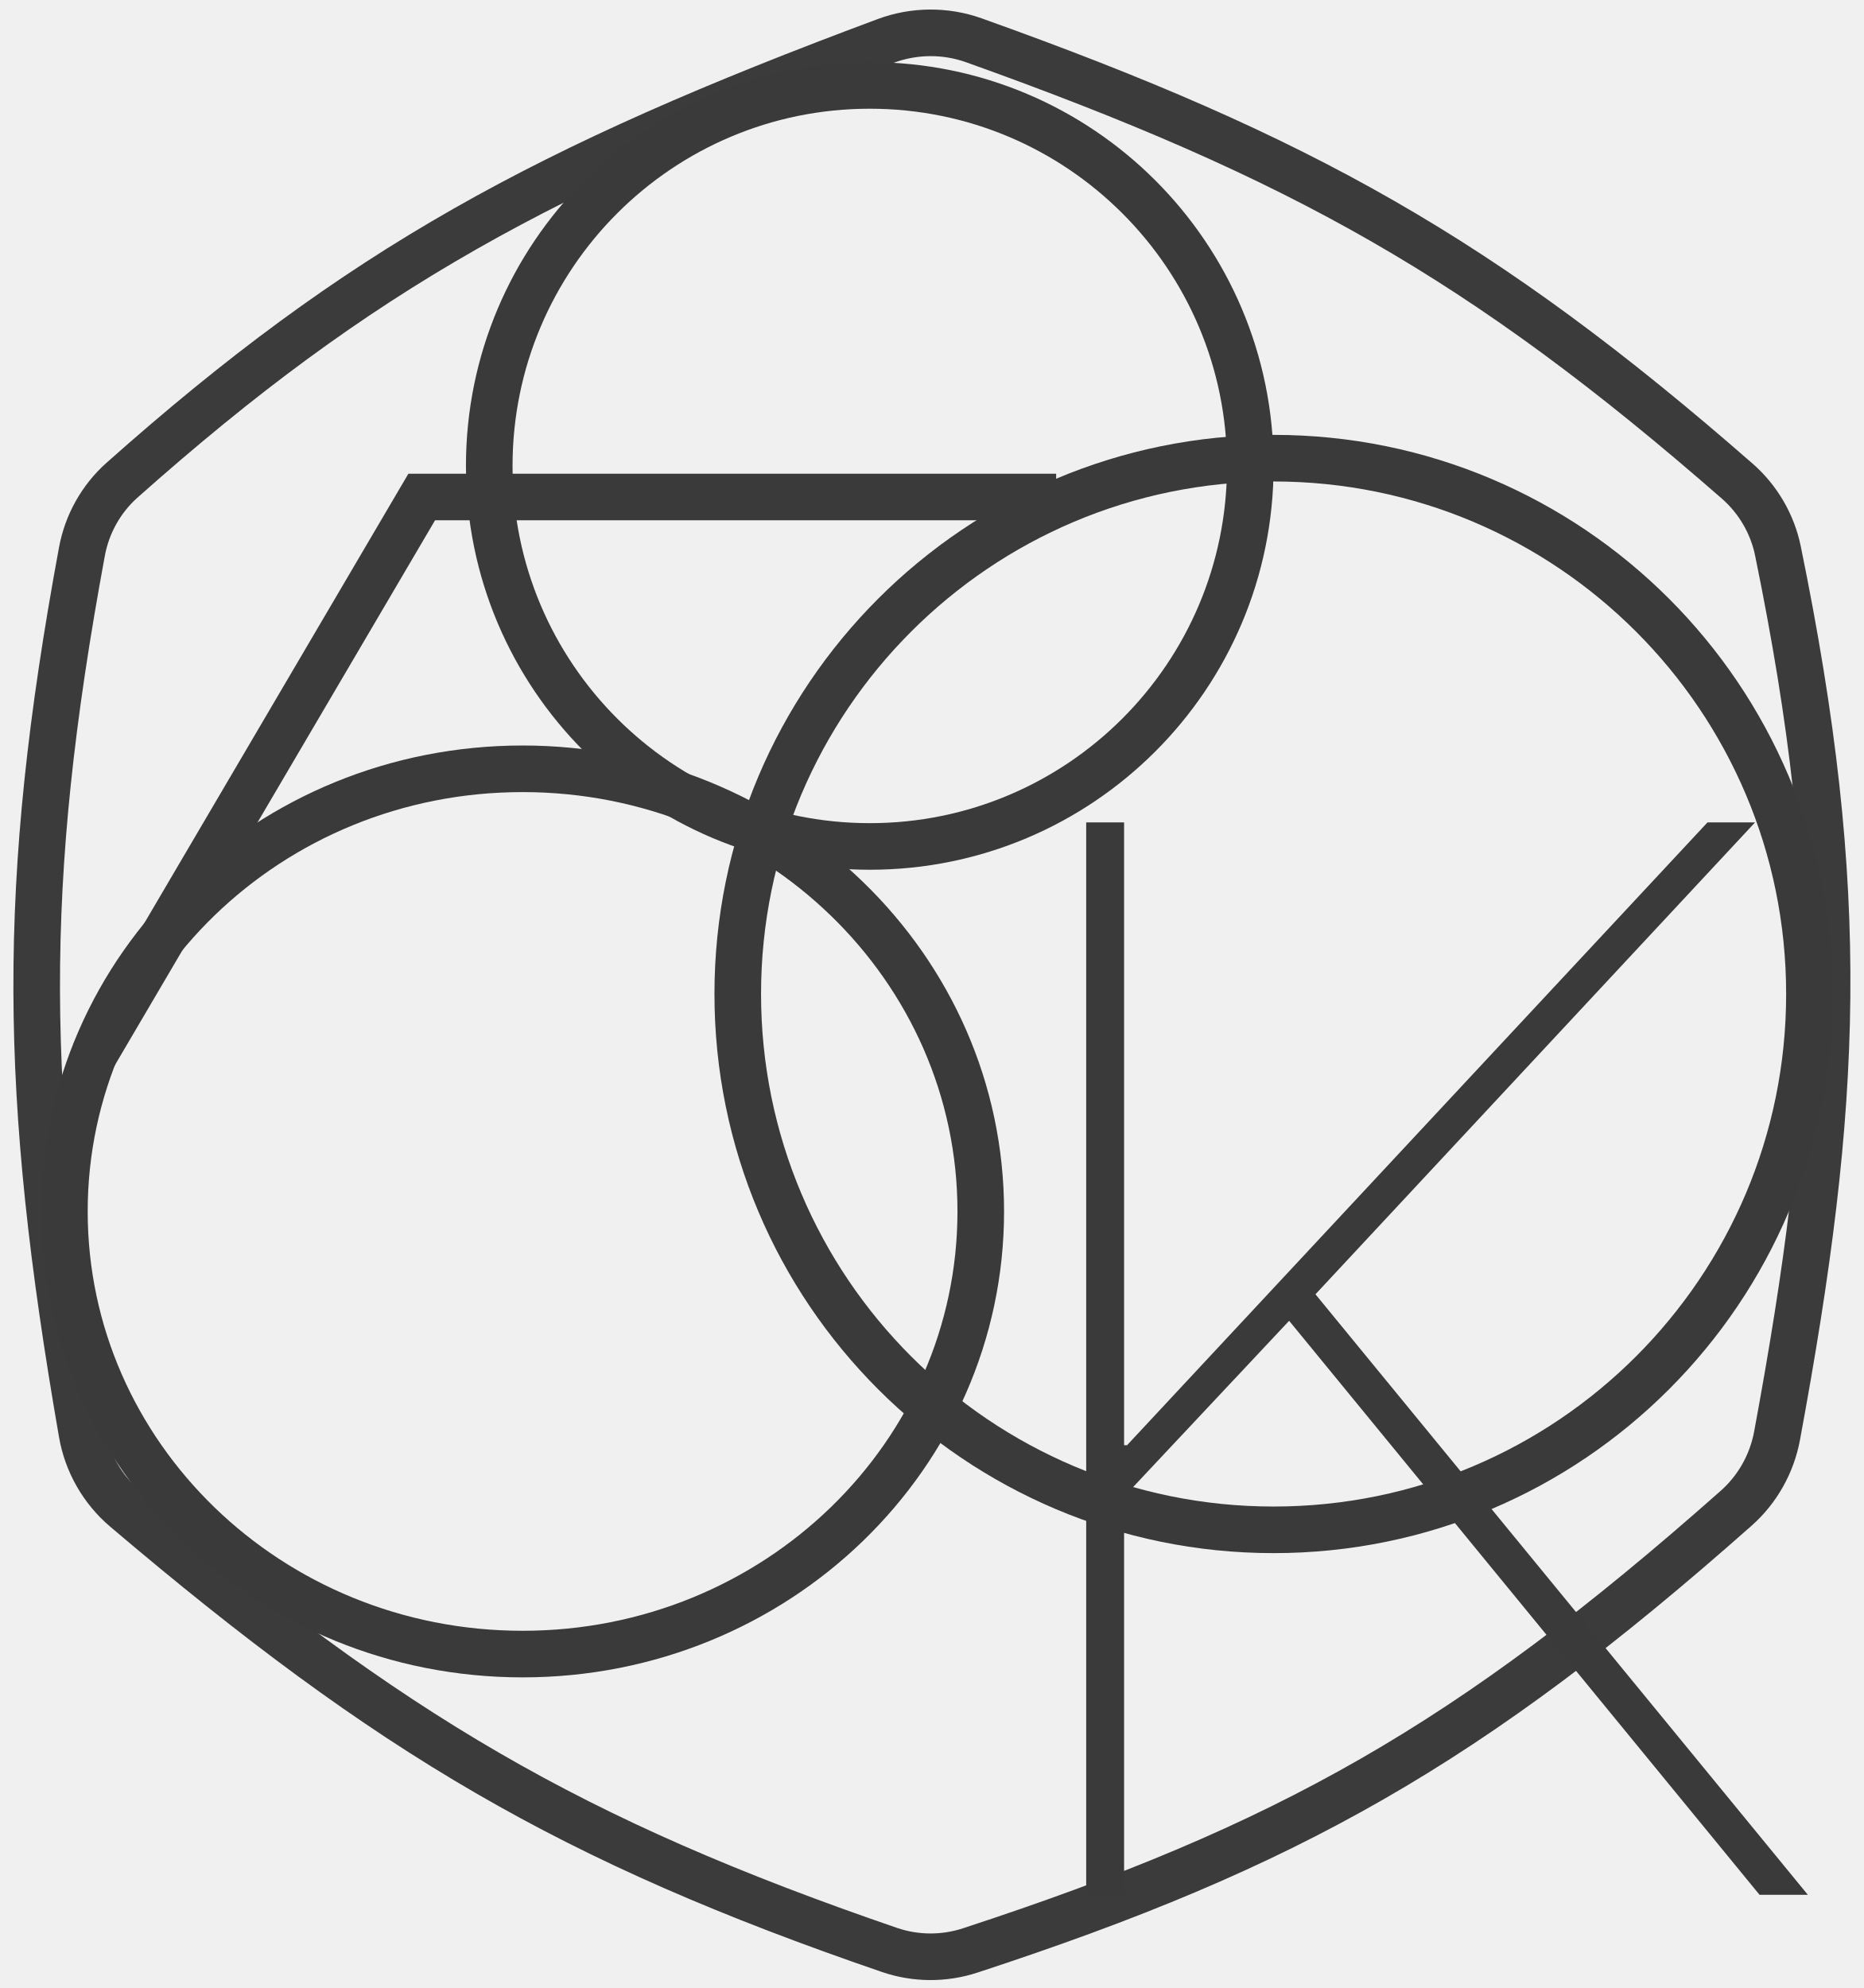
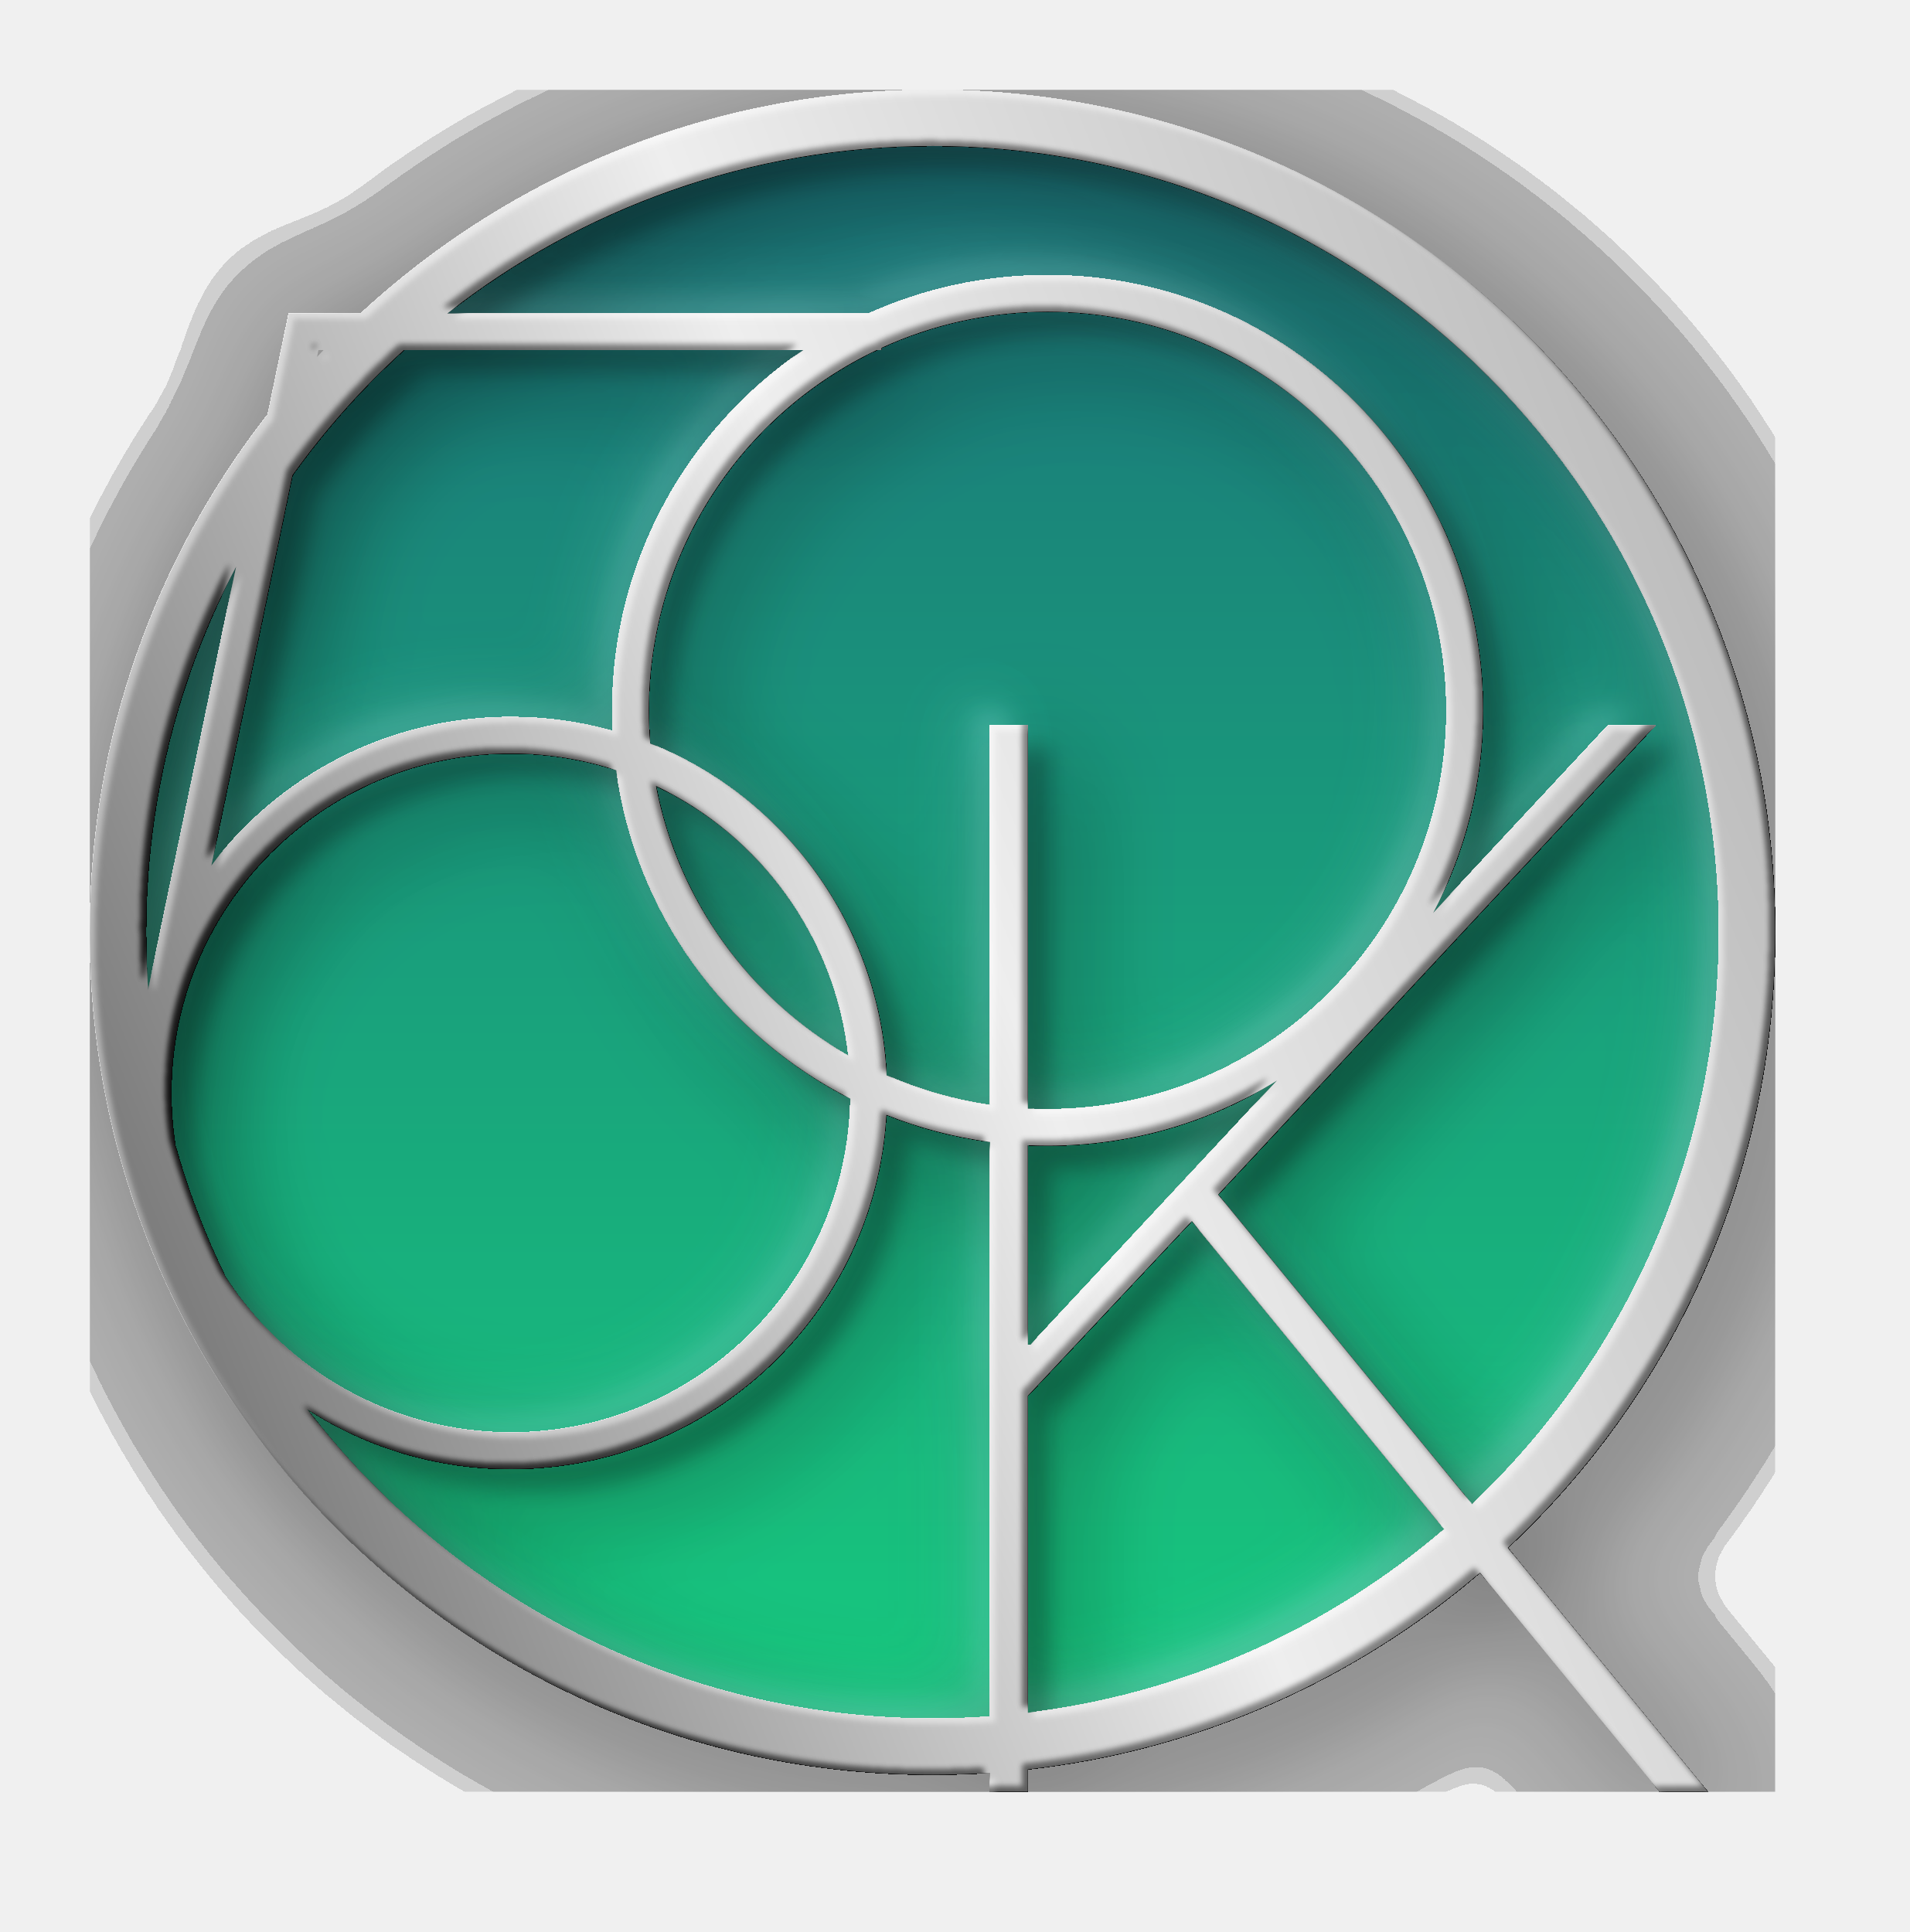
- <svg xmlns="http://www.w3.org/2000/svg" width="60" height="64" viewBox="0 0 60 64" fill="none">
-   <path d="M28.513 1.318C29.425 0.978 30.435 0.97 31.35 1.297C41.872 5.056 47.736 8.33 55.927 15.49C56.596 16.075 57.058 16.868 57.236 17.737C59.501 28.791 59.196 35.48 57.208 46.219C57.041 47.122 56.576 47.949 55.891 48.555C47.299 56.164 41.459 59.442 31.229 62.792C30.387 63.068 29.47 63.062 28.632 62.774C18.383 59.257 12.578 55.834 4.031 48.575C3.298 47.953 2.803 47.086 2.639 46.138C0.743 35.227 0.648 28.512 2.638 17.755C2.802 16.867 3.258 16.054 3.93 15.457C11.575 8.658 17.512 5.417 28.513 1.318Z" stroke="#3B3B3B" stroke-width="1.5" />
-   <circle cx="28" cy="15" r="12.25" stroke="#3A3A3A" stroke-width="1.5" />
-   <circle cx="41" cy="32" r="17.25" stroke="#3A3A3A" stroke-width="1.5" />
-   <path d="M35.924 48.463V46.525H36.283L54.969 26.475H56.5L42.169 41.859H42.121L35.924 48.463ZM34.967 61V26.475H36.187V61H34.967ZM56.644 61L41.331 42.314L42.192 41.477L58.199 61H56.644Z" fill="#3A3A3A" />
-   <path d="M31.573 39C31.573 46.847 24.993 53.25 16.823 53.25C8.654 53.25 2.073 46.847 2.073 39C2.073 31.153 8.654 24.75 16.823 24.75C24.993 24.75 31.573 31.153 31.573 39Z" stroke="#3A3A3A" stroke-width="1.5" />
-   <path d="M34 16H13.576L3 34" stroke="#3A3A3A" stroke-width="1.5" />
+ <svg xmlns="http://www.w3.org/2000/svg" width="340" height="344" viewBox="0 0 340 344" fill="none">
+   <g clip-path="url(#clip0_121_153)">
+     <g filter="url(#filter0_d_121_153)">
+       <g filter="url(#filter1_iiiii_121_153)">
+         <path fill-rule="evenodd" clip-rule="evenodd" d="M176.254 305.63C172.868 305.875 169.449 306 166 306C120.599 306 80.246 284.389 54.666 250.892C65.12 257.647 77.578 261.568 90.951 261.568C126.621 261.568 155.775 233.674 157.791 198.508C163.629 200.838 169.817 202.479 176.254 203.329V305.63ZM182.964 304.983C211.113 301.583 236.689 289.829 257.141 272.274L212.18 217.408L182.964 248.541V304.983ZM182.964 239.427H183.49L227.337 192.381C215.479 199.746 201.486 204 186.5 204C185.315 204 184.136 203.973 182.964 203.921V239.427ZM182.964 197.413C184.135 197.471 185.314 197.5 186.5 197.5C225.712 197.5 257.5 165.712 257.5 126.5C257.5 87.288 225.712 55.5 186.5 55.5C175.944 55.5 165.927 57.803 156.922 61.935V62.332H156.072C132.084 73.727 115.5 98.177 115.5 126.5C115.5 128.489 115.582 130.459 115.742 132.406C139.523 141.891 156.588 164.616 157.829 191.473C163.607 194.027 169.79 195.832 176.254 196.766V129.179H182.964V197.413ZM255.102 162.589C260.784 151.81 264 139.531 264 126.5C264 83.698 229.302 49 186.5 49C175.143 49 164.356 51.443 154.636 55.832H79.601C103.397 37.145 133.397 26 166 26C243.32 26 306 88.68 306 166C306 206.136 289.11 242.328 262.051 267.855L216.842 212.712L294.659 129.179H286.239L255.102 162.589ZM71.908 62.332H143.026C122.491 76.272 109 99.81 109 126.5C109 127.724 109.028 128.941 109.084 130.151C103.317 128.532 97.235 127.666 90.951 127.666C69.182 127.666 49.84 138.056 37.612 154.147L52.055 84.639C57.868 76.513 64.529 69.034 71.908 62.332ZM31.946 181.416L31.596 183.098C30.877 186.827 30.5 190.678 30.5 194.617C30.5 197.823 30.75 200.97 31.23 204.041C33.511 212.138 36.502 219.937 40.131 227.367C50.895 244.035 69.634 255.068 90.951 255.068C124.005 255.068 150.863 228.539 151.394 195.611C129.244 184.338 113.237 162.729 109.724 137.138C103.815 135.209 97.504 134.166 90.951 134.166C62.099 134.166 37.968 154.379 31.946 181.416ZM42.046 100.859L26.372 176.289C26.125 172.891 26 169.46 26 166C26 142.481 31.799 120.317 42.046 100.859ZM151.047 188.029C148.737 166.72 135.354 148.733 116.771 139.942C120.71 160.497 133.512 177.903 151.047 188.029Z" fill="url(#paint0_linear_121_153)" />
+       </g>
+       <g filter="url(#filter2_diii_121_153)">
+         <path fill-rule="evenodd" clip-rule="evenodd" d="M268.405 275.605C297.693 248.23 316 209.253 316 166C316 83.157 248.843 16 166 16C126.707 16 90.943 31.108 64.2 55.832H54.046H51.402L50.864 58.421L47.667 73.808C27.823 99.243 16 131.241 16 166C16 248.843 83.157 316 166 316C169.447 316 172.866 315.884 176.254 315.655V319.022H182.964V315.051C213.523 311.612 241.303 298.99 263.48 280.01L295.449 319.022H304L268.405 275.605ZM262.051 267.855C289.11 242.328 306 206.136 306 166C306 88.68 243.32 26 166 26C133.397 26 103.397 37.145 79.601 55.832H154.636C164.356 51.443 175.143 49 186.5 49C229.302 49 264 83.698 264 126.5C264 139.531 260.784 151.81 255.102 162.589L286.239 129.179H294.659L216.842 212.712L262.051 267.855ZM257.141 272.274L212.18 217.408L182.964 248.541V304.983C211.113 301.583 236.689 289.829 257.141 272.274ZM176.254 305.63V203.329C169.817 202.479 163.629 200.838 157.791 198.508C155.775 233.674 126.621 261.568 90.951 261.568C77.578 261.568 65.12 257.647 54.666 250.892C80.246 284.389 120.599 306 166 306C169.449 306 172.868 305.875 176.254 305.63ZM182.964 197.413V129.179H176.254V196.766C169.79 195.832 163.607 194.027 157.829 191.473C156.588 164.616 139.523 141.891 115.742 132.406C115.582 130.459 115.5 128.489 115.5 126.5C115.5 98.177 132.084 73.727 156.072 62.332H156.922V61.935C165.927 57.803 175.944 55.5 186.5 55.5C225.712 55.5 257.5 87.288 257.5 126.5C257.5 165.712 225.712 197.5 186.5 197.5C185.314 197.5 184.135 197.471 182.964 197.413ZM182.964 203.921V239.427H183.49L227.337 192.381C215.479 199.746 201.486 204 186.5 204C185.315 204 184.136 203.973 182.964 203.921ZM56.69 62.332H57.588C57.203 62.736 56.819 63.141 56.438 63.549L56.69 62.332ZM71.908 62.332C64.529 69.034 57.868 76.513 52.055 84.639L37.612 154.147C49.84 138.056 69.182 127.666 90.951 127.666C97.235 127.666 103.317 128.532 109.084 130.151C109.028 128.941 109 127.724 109 126.5C109 99.811 122.491 76.272 143.026 62.332H71.908ZM26 166C26 142.481 31.799 120.317 42.046 100.859L26.372 176.289C26.125 172.891 26 169.46 26 166ZM30.5 194.617C30.5 190.678 30.877 186.827 31.596 183.098L31.946 181.416C37.968 154.379 62.099 134.166 90.951 134.166C97.504 134.166 103.815 135.209 109.724 137.138C113.237 162.729 129.244 184.338 151.394 195.611C150.863 228.539 124.005 255.068 90.951 255.068C69.634 255.068 50.895 244.035 40.131 227.367C36.502 219.937 33.511 212.138 31.23 204.041C30.75 200.97 30.5 197.823 30.5 194.617ZM151.047 188.029C133.512 177.903 120.71 160.497 116.771 139.942C135.354 148.733 148.737 166.72 151.047 188.029Z" fill="url(#paint1_linear_121_153)" />
+       </g>
+     </g>
+   </g>
+   <defs>
+     <filter id="filter0_d_121_153" x="16" y="16" width="300" height="303.022" filterUnits="userSpaceOnUse" color-interpolation-filters="sRGB">
+       <feFlood flood-opacity="0" result="BackgroundImageFix" />
+       <feColorMatrix in="SourceAlpha" type="matrix" values="0 0 0 0 0 0 0 0 0 0 0 0 0 0 0 0 0 0 127 0" result="hardAlpha" />
+       <feOffset />
+       <feColorMatrix type="matrix" values="0 0 0 0 0 0 0 0 0 0 0 0 0 0 0 0 0 0 0.27 0" />
+       <feBlend mode="normal" in2="BackgroundImageFix" result="effect1_dropShadow_121_153" />
+       <feBlend mode="normal" in="SourceGraphic" in2="effect1_dropShadow_121_153" result="shape" />
+     </filter>
+     <filter id="filter1_iiiii_121_153" x="20" y="22" width="296" height="294" filterUnits="userSpaceOnUse" color-interpolation-filters="sRGB">
+       <feFlood flood-opacity="0" result="BackgroundImageFix" />
+       <feBlend mode="normal" in="SourceGraphic" in2="BackgroundImageFix" result="shape" />
+       <feColorMatrix in="SourceAlpha" type="matrix" values="0 0 0 0 0 0 0 0 0 0 0 0 0 0 0 0 0 0 127 0" result="hardAlpha" />
+       <feOffset dx="-4" dy="-4" />
+       <feGaussianBlur stdDeviation="5" />
+       <feComposite in2="hardAlpha" operator="arithmetic" k2="-1" k3="1" />
+       <feColorMatrix type="matrix" values="0 0 0 0 1 0 0 0 0 1 0 0 0 0 1 0 0 0 0.3 0" />
+       <feBlend mode="soft-light" in2="shape" result="effect1_innerShadow_121_153" />
+       <feColorMatrix in="SourceAlpha" type="matrix" values="0 0 0 0 0 0 0 0 0 0 0 0 0 0 0 0 0 0 127 0" result="hardAlpha" />
+       <feOffset dx="-3" dy="-3" />
+       <feGaussianBlur stdDeviation="2" />
+       <feComposite in2="hardAlpha" operator="arithmetic" k2="-1" k3="1" />
+       <feColorMatrix type="matrix" values="0 0 0 0 1 0 0 0 0 1 0 0 0 0 1 0 0 0 0.4 0" />
+       <feBlend mode="soft-light" in2="effect1_innerShadow_121_153" result="effect2_innerShadow_121_153" />
+       <feColorMatrix in="SourceAlpha" type="matrix" values="0 0 0 0 0 0 0 0 0 0 0 0 0 0 0 0 0 0 127 0" result="hardAlpha" />
+       <feOffset dx="4" dy="4" />
+       <feGaussianBlur stdDeviation="2" />
+       <feComposite in2="hardAlpha" operator="arithmetic" k2="-1" k3="1" />
+       <feColorMatrix type="matrix" values="0 0 0 0 0 0 0 0 0 0 0 0 0 0 0 0 0 0 0.3 0" />
+       <feBlend mode="hard-light" in2="effect2_innerShadow_121_153" result="effect3_innerShadow_121_153" />
+       <feColorMatrix in="SourceAlpha" type="matrix" values="0 0 0 0 0 0 0 0 0 0 0 0 0 0 0 0 0 0 127 0" result="hardAlpha" />
+       <feOffset dx="10" dy="10" />
+       <feGaussianBlur stdDeviation="8" />
+       <feComposite in2="hardAlpha" operator="arithmetic" k2="-1" k3="1" />
+       <feColorMatrix type="matrix" values="0 0 0 0 0 0 0 0 0 0 0 0 0 0 0 0 0 0 0.15 0" />
+       <feBlend mode="normal" in2="effect3_innerShadow_121_153" result="effect4_innerShadow_121_153" />
+       <feColorMatrix in="SourceAlpha" type="matrix" values="0 0 0 0 0 0 0 0 0 0 0 0 0 0 0 0 0 0 127 0" result="hardAlpha" />
+       <feOffset dx="-6" dy="-4" />
+       <feGaussianBlur stdDeviation="6" />
+       <feComposite in2="hardAlpha" operator="arithmetic" k2="-1" k3="1" />
+       <feColorMatrix type="matrix" values="0 0 0 0 1 0 0 0 0 1 0 0 0 0 1 0 0 0 0.3 0" />
+       <feBlend mode="soft-light" in2="effect4_innerShadow_121_153" result="effect5_innerShadow_121_153" />
+     </filter>
+     <filter id="filter2_diii_121_153" x="0" y="0" width="340" height="343.022" filterUnits="userSpaceOnUse" color-interpolation-filters="sRGB">
+       <feFlood flood-opacity="0" result="BackgroundImageFix" />
+       <feColorMatrix in="SourceAlpha" type="matrix" values="0 0 0 0 0 0 0 0 0 0 0 0 0 0 0 0 0 0 127 0" result="hardAlpha" />
+       <feOffset dx="4" dy="4" />
+       <feGaussianBlur stdDeviation="10" />
+       <feColorMatrix type="matrix" values="0 0 0 0 0 0 0 0 0 0 0 0 0 0 0 0 0 0 0.4 0" />
+       <feBlend mode="overlay" in2="BackgroundImageFix" result="effect1_dropShadow_121_153" />
+       <feBlend mode="normal" in="SourceGraphic" in2="effect1_dropShadow_121_153" result="shape" />
+       <feColorMatrix in="SourceAlpha" type="matrix" values="0 0 0 0 0 0 0 0 0 0 0 0 0 0 0 0 0 0 127 0" result="hardAlpha" />
+       <feOffset dx="1" dy="1" />
+       <feGaussianBlur stdDeviation="0.5" />
+       <feComposite in2="hardAlpha" operator="arithmetic" k2="-1" k3="1" />
+       <feColorMatrix type="matrix" values="0 0 0 0 1 0 0 0 0 1 0 0 0 0 1 0 0 0 1 0" />
+       <feBlend mode="soft-light" in2="shape" result="effect2_innerShadow_121_153" />
+       <feColorMatrix in="SourceAlpha" type="matrix" values="0 0 0 0 0 0 0 0 0 0 0 0 0 0 0 0 0 0 127 0" result="hardAlpha" />
+       <feOffset dx="-1" dy="-1" />
+       <feGaussianBlur stdDeviation="0.5" />
+       <feComposite in2="hardAlpha" operator="arithmetic" k2="-1" k3="1" />
+       <feColorMatrix type="matrix" values="0 0 0 0 0 0 0 0 0 0 0 0 0 0 0 0 0 0 0.9 0" />
+       <feBlend mode="overlay" in2="effect2_innerShadow_121_153" result="effect3_innerShadow_121_153" />
+       <feColorMatrix in="SourceAlpha" type="matrix" values="0 0 0 0 0 0 0 0 0 0 0 0 0 0 0 0 0 0 127 0" result="hardAlpha" />
+       <feOffset dx="-1" dy="-1" />
+       <feGaussianBlur stdDeviation="0.5" />
+       <feComposite in2="hardAlpha" operator="arithmetic" k2="-1" k3="1" />
+       <feColorMatrix type="matrix" values="0 0 0 0 0 0 0 0 0 0 0 0 0 0 0 0 0 0 0.4 0" />
+       <feBlend mode="normal" in2="effect3_innerShadow_121_153" result="effect4_innerShadow_121_153" />
+     </filter>
+     <linearGradient id="paint0_linear_121_153" x1="166" y1="26" x2="166" y2="306" gradientUnits="userSpaceOnUse">
+       <stop stop-color="#1B7379" />
+       <stop offset="1" stop-color="#17C97E" />
+     </linearGradient>
+     <linearGradient id="paint1_linear_121_153" x1="313.47" y1="104.493" x2="25.132" y2="222.729" gradientUnits="userSpaceOnUse">
+       <stop stop-color="#BABABA" />
+       <stop offset="0.488" stop-color="#EEEEEE" />
+       <stop offset="1" stop-color="#7B7B7B" />
+     </linearGradient>
+     <clipPath id="clip0_121_153">
+       <rect width="340" height="344" fill="white" />
+     </clipPath>
+   </defs>
</svg>
